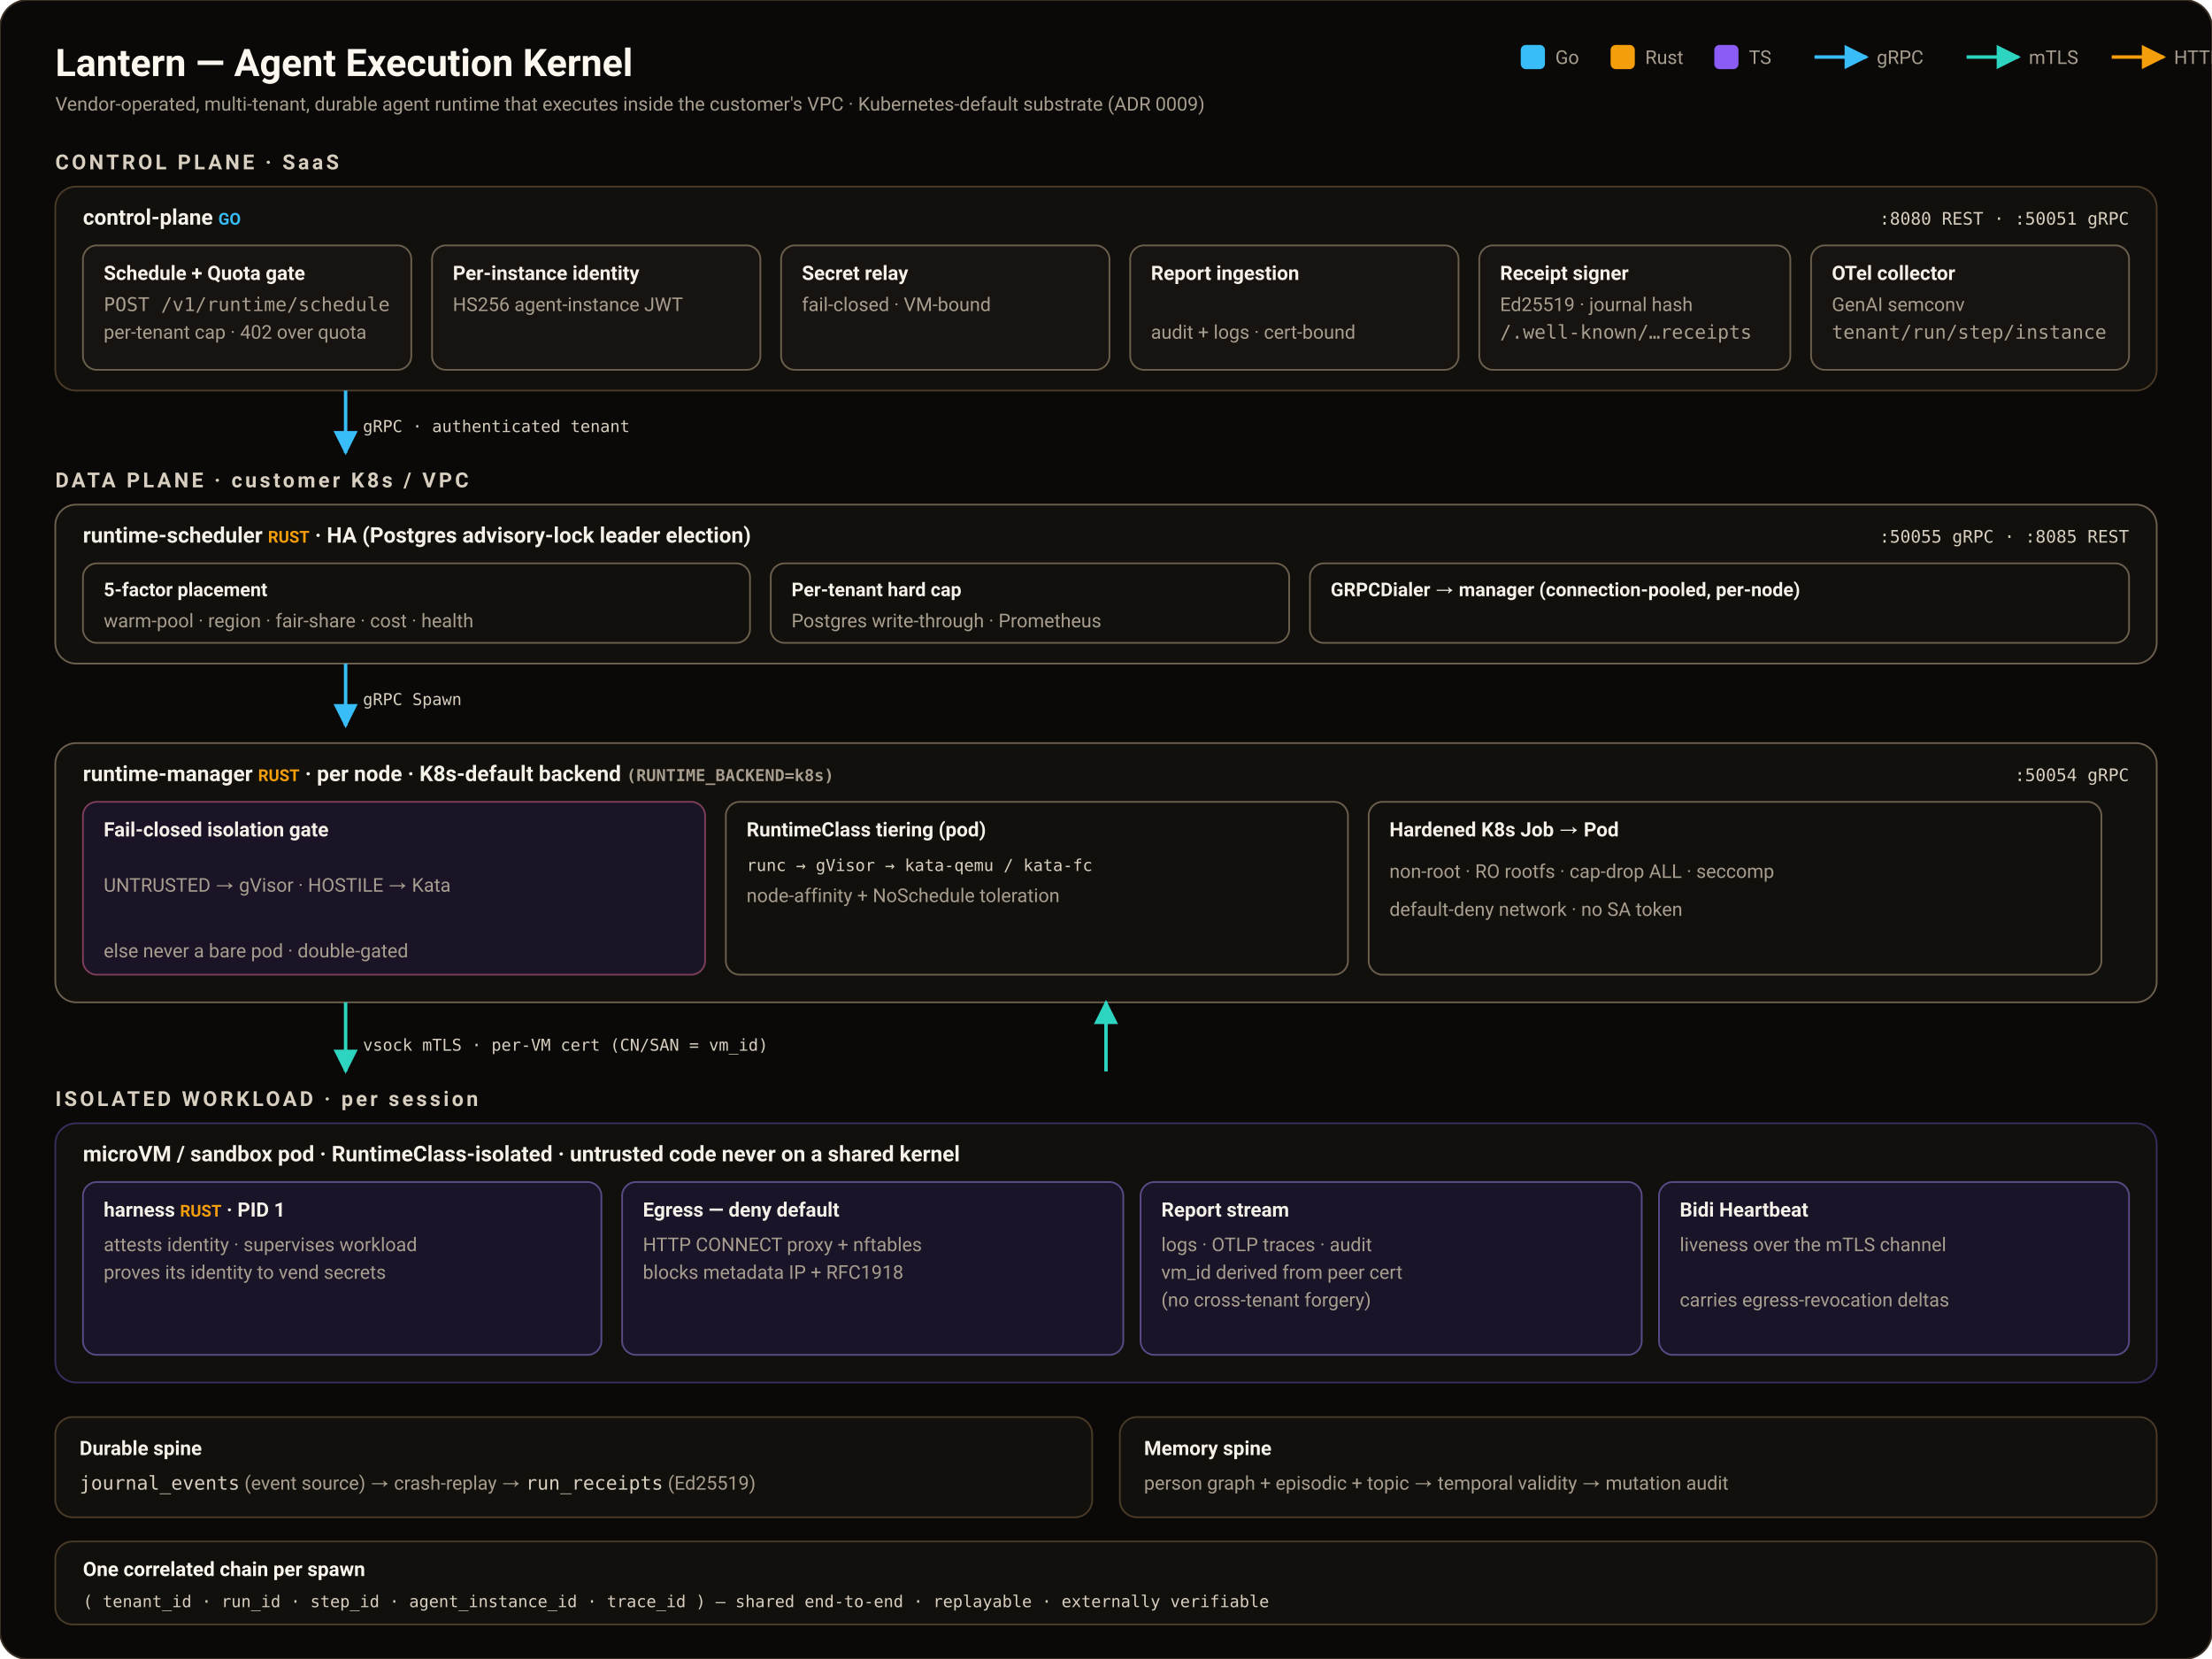
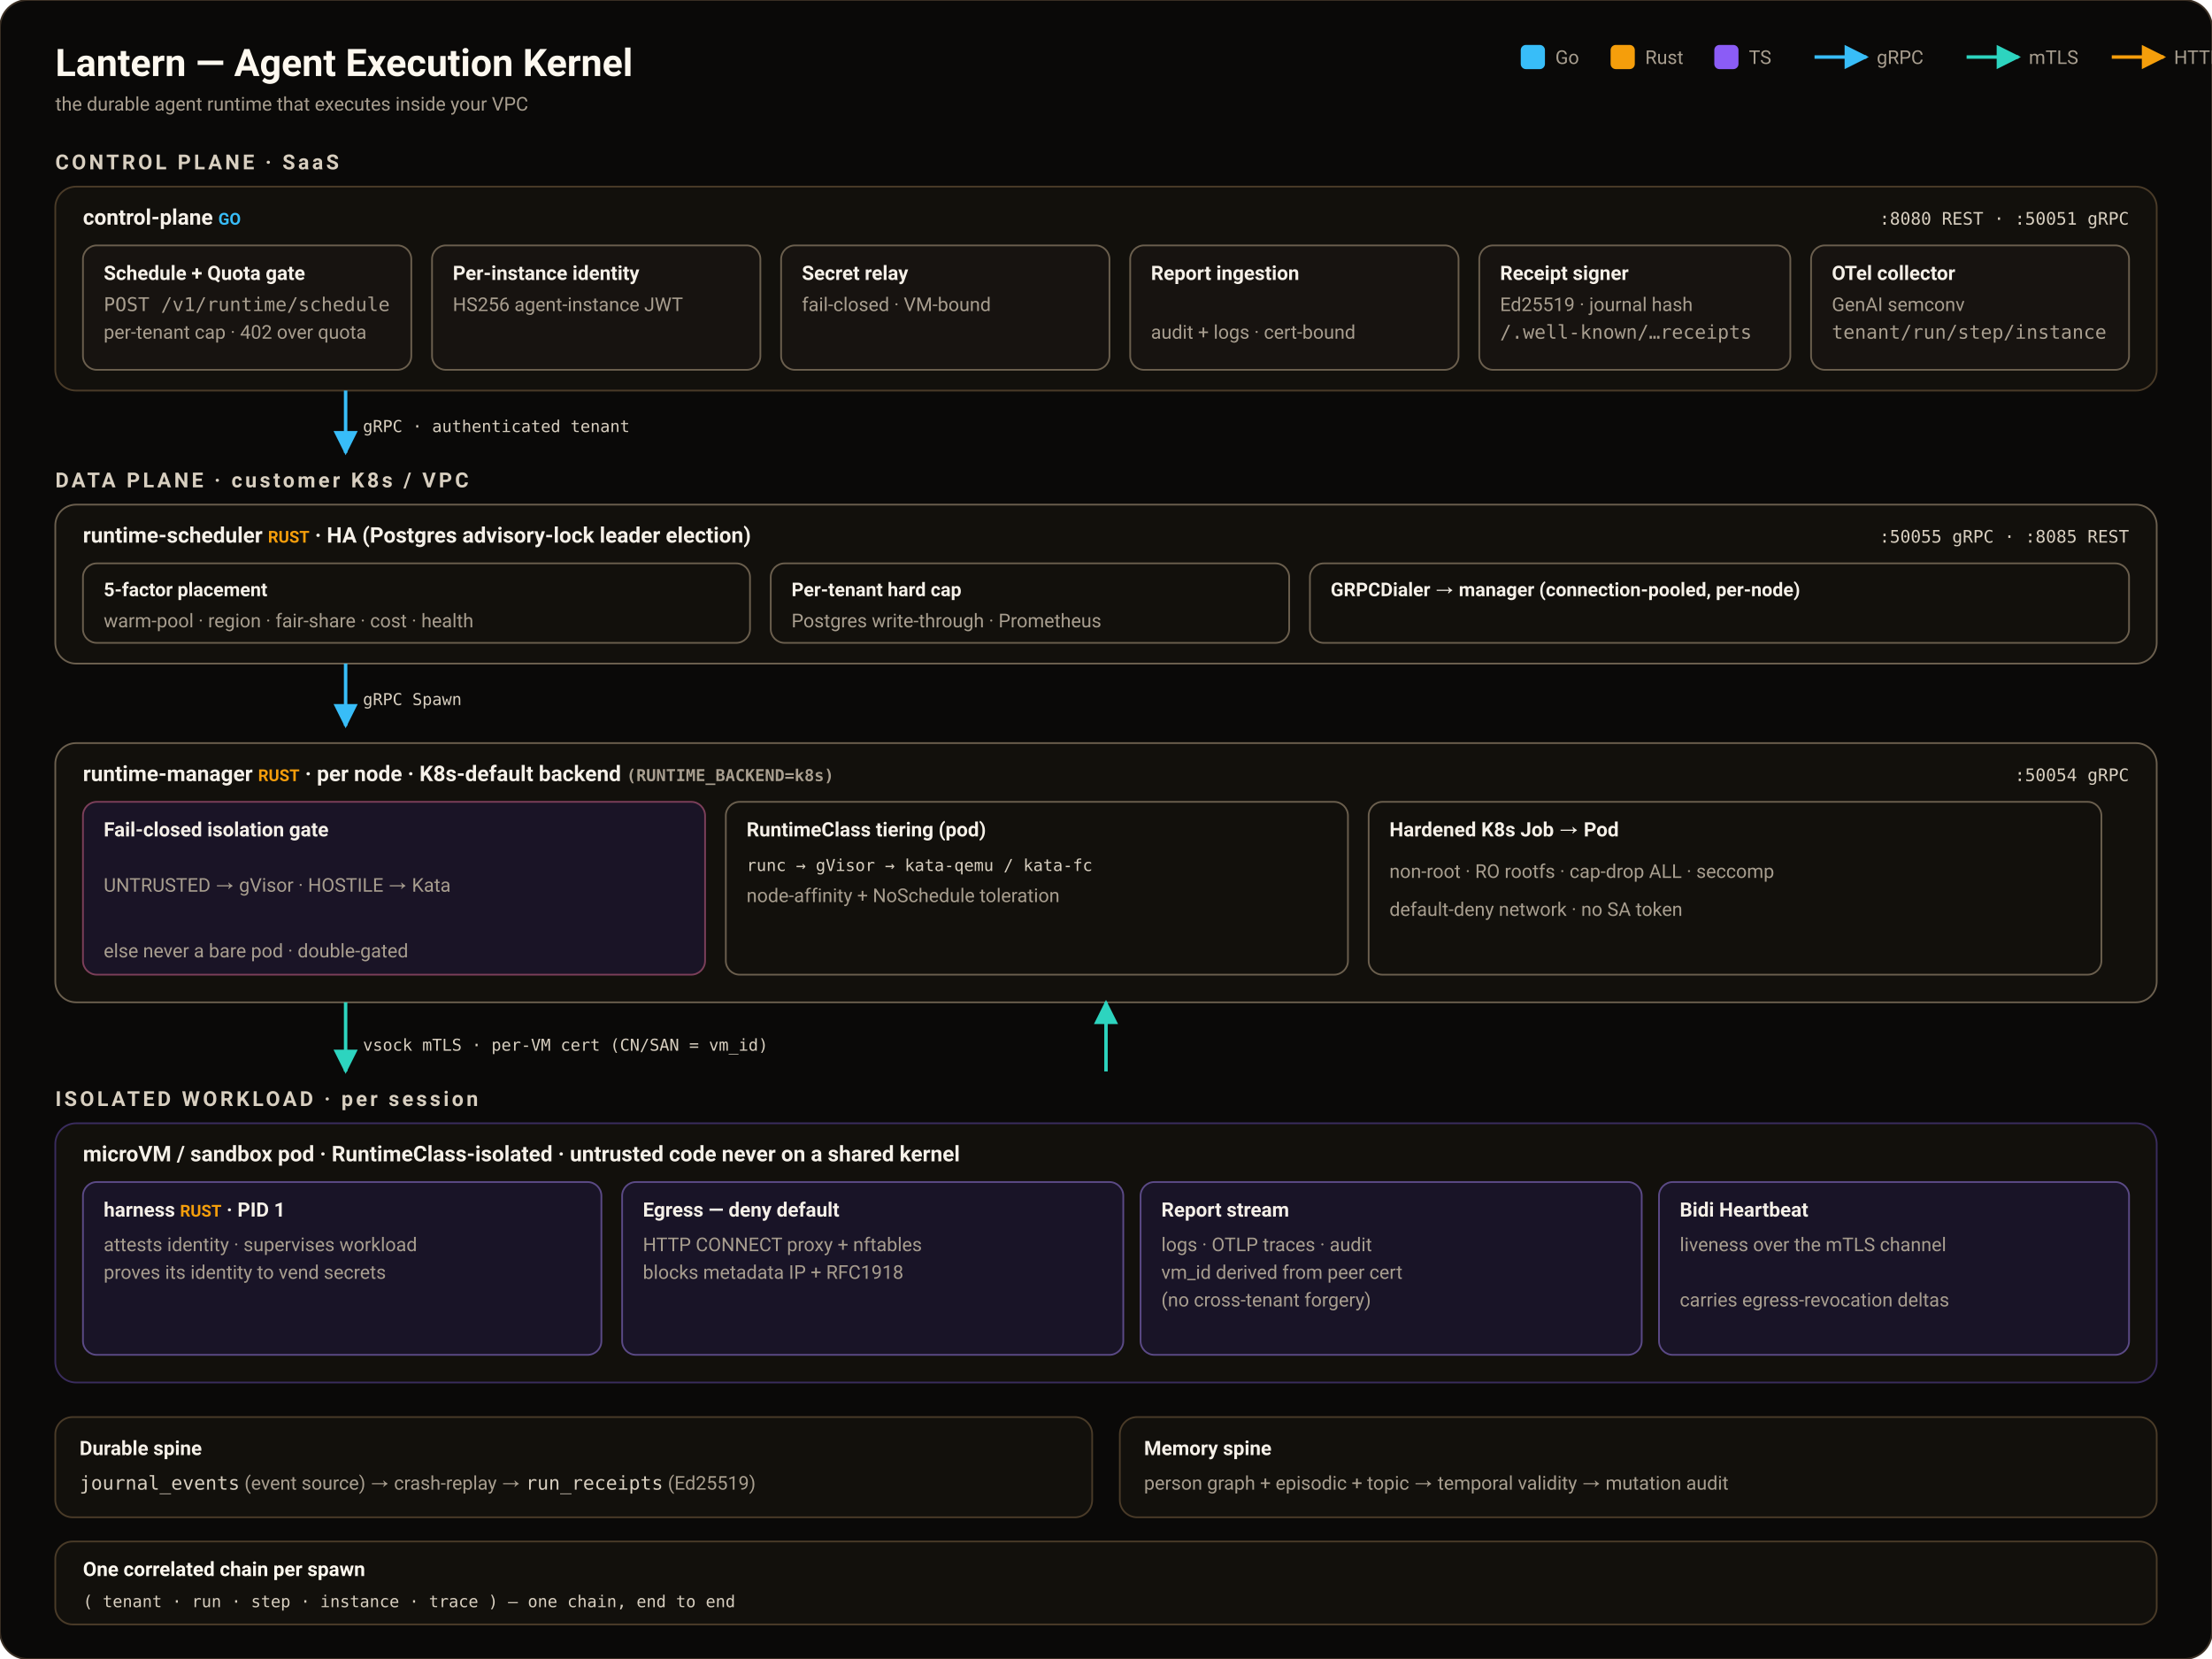
<svg xmlns="http://www.w3.org/2000/svg" width="1280" height="960" viewBox="0 0 1280 960" font-family="ui-sans-serif, system-ui, -apple-system, Segoe UI, Roboto, Helvetica, Arial, sans-serif" role="img" aria-label="Lantern agent runtime architecture — the Agent Execution Kernel">
  <defs>
    <marker id="g" viewBox="0 0 10 10" refX="9" refY="5" markerWidth="7" markerHeight="7" orient="auto-start-reverse">
      <path d="M0 0 L10 5 L0 10 z" fill="#38bdf8" />
    </marker>
    <marker id="m" viewBox="0 0 10 10" refX="9" refY="5" markerWidth="7" markerHeight="7" orient="auto-start-reverse">
      <path d="M0 0 L10 5 L0 10 z" fill="#2dd4bf" />
    </marker>
    <marker id="h" viewBox="0 0 10 10" refX="9" refY="5" markerWidth="7" markerHeight="7" orient="auto-start-reverse">
      <path d="M0 0 L10 5 L0 10 z" fill="#f59e0b" />
    </marker>
    <style>
      .t   { fill:#f5f0e8; }
      .sub { fill:#a89e8f; font-size:11px; }
      .h   { fill:#fdf8ef; font-weight:700; }
      .port{ fill:#d8cfc0; font-size:10px; font-family:ui-monospace,SFMono-Regular,Menlo,monospace; }
      .band{ fill:#d8cfc0; font-size:12px; font-weight:700; letter-spacing:.14em; }
      .lang{ font-size:9.5px; font-weight:700; }
      .mono{ font-family:ui-monospace,SFMono-Regular,Menlo,monospace; }
      .lbl { fill:#d8cfc0; font-size:9.5px; font-family:ui-monospace,Menlo,monospace; }
      .ok  { fill:#2dd4bf; }
    </style>
  </defs>
  <rect x="0" y="0" width="1280" height="960" rx="16" fill="#0a0908" />
  <rect x="0" y="0" width="1280" height="960" rx="16" fill="none" stroke="#3a2f24" />
  <text x="32" y="44" class="h" font-size="22">Lantern — Agent Execution Kernel</text>
-   <text x="32" y="64" class="sub" font-size="12.5">Vendor-operated, multi-tenant, durable agent runtime that executes inside the customer's VPC · Kubernetes-default substrate (ADR 0009)</text>
+   <text x="32" y="64" class="sub" font-size="12.5">the durable agent runtime that executes inside your VPC</text>
  <g transform="translate(880,26)">
    <rect x="0" y="0" width="14" height="14" rx="3" fill="#38bdf8" />
    <text x="20" y="11" class="sub">Go</text>
    <rect x="52" y="0" width="14" height="14" rx="3" fill="#f59e0b" />
    <text x="72" y="11" class="sub">Rust</text>
    <rect x="112" y="0" width="14" height="14" rx="3" fill="#8b5cf6" />
    <text x="132" y="11" class="sub">TS</text>
    <line x1="170" y1="7" x2="200" y2="7" stroke="#38bdf8" stroke-width="2" marker-end="url(#g)" />
    <text x="206" y="11" class="sub">gRPC</text>
    <line x1="258" y1="7" x2="288" y2="7" stroke="#2dd4bf" stroke-width="2" marker-end="url(#m)" />
    <text x="294" y="11" class="sub">mTLS</text>
    <line x1="342" y1="7" x2="372" y2="7" stroke="#f59e0b" stroke-width="2" marker-end="url(#h)" />
    <text x="378" y="11" class="sub">HTTPS</text>
  </g>
  <text x="32" y="98" class="band">CONTROL PLANE · SaaS</text>
  <g transform="translate(32,108)">
    <rect x="0" y="0" width="1216" height="118" rx="12" fill="#12100c" stroke="#4a3b28" />
    <text x="16" y="22" class="t" font-size="12.5" font-weight="700">control-plane <tspan class="lang" fill="#38bdf8">GO</tspan>
    </text>
    <text x="1200" y="22" class="port" text-anchor="end">:8080 REST · :50051 gRPC</text>
    <g transform="translate(16,34)">
      <rect x="0" y="0" width="190" height="72" rx="8" fill="#171310" stroke="#6b5f4e" />
      <text x="12" y="20" class="t" font-size="11.5" font-weight="700">Schedule + Quota gate</text>
      <text x="12" y="38" class="sub mono" font-size="9.5">POST /v1/runtime/schedule</text>
      <text x="12" y="54" class="sub" font-size="10">per-tenant cap · 402 over quota</text>
      <rect x="202" y="0" width="190" height="72" rx="8" fill="#171310" stroke="#6b5f4e" />
      <text x="214" y="20" class="t" font-size="11.5" font-weight="700">Per-instance identity</text>
      <text x="214" y="38" class="sub" font-size="10">HS256 agent-instance JWT</text>
      <rect x="404" y="0" width="190" height="72" rx="8" fill="#171310" stroke="#6b5f4e" />
      <text x="416" y="20" class="t" font-size="11.5" font-weight="700">Secret relay</text>
      <text x="416" y="38" class="sub" font-size="10">fail-closed · VM-bound</text>
      <rect x="606" y="0" width="190" height="72" rx="8" fill="#171310" stroke="#6b5f4e" />
      <text x="618" y="20" class="t" font-size="11.5" font-weight="700">Report ingestion</text>
      <text x="618" y="54" class="sub" font-size="10">audit + logs · cert-bound</text>
      <rect x="808" y="0" width="180" height="72" rx="8" fill="#171310" stroke="#6b5f4e" />
      <text x="820" y="20" class="t" font-size="11.5" font-weight="700">Receipt signer</text>
      <text x="820" y="38" class="sub" font-size="10">Ed25519 · journal hash</text>
      <text x="820" y="54" class="sub mono" font-size="9">/.well-known/…receipts</text>
      <rect x="1000" y="0" width="184" height="72" rx="8" fill="#171310" stroke="#6b5f4e" />
      <text x="1012" y="20" class="t" font-size="11.5" font-weight="700">OTel collector</text>
      <text x="1012" y="38" class="sub" font-size="10">GenAI semconv</text>
      <text x="1012" y="54" class="sub mono" font-size="9">tenant/run/step/instance</text>
    </g>
  </g>
  <line x1="200" y1="226" x2="200" y2="262" stroke="#38bdf8" stroke-width="2" marker-end="url(#g)" />
  <text x="210" y="250" class="lbl">gRPC · authenticated tenant</text>
  <text x="32" y="282" class="band">DATA PLANE · customer K8s / VPC</text>
  <g transform="translate(32,292)">
    <rect x="0" y="0" width="1216" height="92" rx="12" fill="#12100c" stroke="#6b5f4e" />
    <text x="16" y="22" class="t" font-size="12.5" font-weight="700">runtime-scheduler <tspan class="lang" fill="#f59e0b">RUST</tspan>  ·  HA (Postgres advisory-lock leader election)</text>
    <text x="1200" y="22" class="port" text-anchor="end">:50055 gRPC · :8085 REST</text>
    <g transform="translate(16,34)">
      <rect x="0" y="0" width="386" height="46" rx="8" fill="#12100c" stroke="#6b5f4e" />
      <text x="12" y="19" class="t" font-size="11" font-weight="700">5-factor placement</text>
      <text x="12" y="37" class="sub" font-size="10">warm-pool · region · fair-share · cost · health</text>
      <rect x="398" y="0" width="300" height="46" rx="8" fill="#12100c" stroke="#6b5f4e" />
      <text x="410" y="19" class="t" font-size="11" font-weight="700">Per-tenant hard cap</text>
      <text x="410" y="37" class="sub" font-size="10">Postgres write-through · Prometheus</text>
      <rect x="710" y="0" width="474" height="46" rx="8" fill="#12100c" stroke="#6b5f4e" />
      <text x="722" y="19" class="t" font-size="11" font-weight="700">GRPCDialer → manager (connection-pooled, per-node)</text>
    </g>
  </g>
  <line x1="200" y1="384" x2="200" y2="420" stroke="#38bdf8" stroke-width="2" marker-end="url(#g)" />
  <text x="210" y="408" class="lbl">gRPC Spawn</text>
  <g transform="translate(32,430)">
    <rect x="0" y="0" width="1216" height="150" rx="12" fill="#12100c" stroke="#6b5f4e" />
    <text x="16" y="22" class="t" font-size="12.5" font-weight="700">runtime-manager <tspan class="lang" fill="#f59e0b">RUST</tspan>  ·  per node  ·  K8s-default backend <tspan class="mono" font-size="9.5" fill="#a89e8f">(RUNTIME_BACKEND=k8s)</tspan>
    </text>
    <text x="1200" y="22" class="port" text-anchor="end">:50054 gRPC</text>
    <g transform="translate(16,34)">
      <rect x="0" y="0" width="360" height="100" rx="8" fill="#1a1426" stroke="#7c3f5a" />
      <text x="12" y="20" class="t" font-size="11.5" font-weight="700">Fail-closed isolation gate</text>
      <text x="12" y="52" class="sub" font-size="10">UNTRUSTED → gVisor · HOSTILE → Kata</text>
      <text x="12" y="90" class="sub" font-size="10">else never a bare pod · double-gated</text>
    </g>
    <g transform="translate(388,34)">
      <rect x="0" y="0" width="360" height="100" rx="8" fill="#12100c" stroke="#6b5f4e" />
      <text x="12" y="20" class="t" font-size="11.5" font-weight="700">RuntimeClass tiering (pod)</text>
      <text x="12" y="40" class="lbl">runc → gVisor → kata-qemu / kata-fc</text>
      <text x="12" y="58" class="sub" font-size="10">node-affinity + NoSchedule toleration</text>
    </g>
    <g transform="translate(760,34)">
      <rect x="0" y="0" width="424" height="100" rx="8" fill="#12100c" stroke="#6b5f4e" />
      <text x="12" y="20" class="t" font-size="11.5" font-weight="700">Hardened K8s Job → Pod</text>
      <text x="12" y="44" class="sub" font-size="10">non-root · RO rootfs · cap-drop ALL · seccomp</text>
      <text x="12" y="66" class="sub" font-size="10">default-deny network · no SA token</text>
    </g>
  </g>
  <line x1="200" y1="580" x2="200" y2="620" stroke="#2dd4bf" stroke-width="2" marker-end="url(#m)" />
  <line x1="640" y1="620" x2="640" y2="580" stroke="#2dd4bf" stroke-width="2" marker-end="url(#m)" />
  <text x="210" y="608" class="lbl" fill="#2dd4bf">vsock mTLS · per-VM cert (CN/SAN = vm_id)</text>
  <text x="32" y="640" class="band">ISOLATED WORKLOAD · per session</text>
  <g transform="translate(32,650)">
    <rect x="0" y="0" width="1216" height="150" rx="12" fill="#12100c" stroke="#3a2c5e" />
    <text x="16" y="22" class="t" font-size="12.5" font-weight="700">microVM / sandbox pod  ·  RuntimeClass-isolated  ·  untrusted code never on a shared kernel</text>
    <g transform="translate(16,34)">
      <rect x="0" y="0" width="300" height="100" rx="8" fill="#191427" stroke="#5b4a86" />
      <text x="12" y="20" class="t" font-size="11.5" font-weight="700">harness <tspan class="lang" fill="#f59e0b">RUST</tspan> · PID 1</text>
      <text x="12" y="40" class="sub" font-size="10">attests identity · supervises workload</text>
      <text x="12" y="56" class="sub" font-size="10">proves its identity to vend secrets</text>
      <rect x="312" y="0" width="290" height="100" rx="8" fill="#191427" stroke="#5b4a86" />
      <text x="324" y="20" class="t" font-size="11.5" font-weight="700">Egress — deny default</text>
      <text x="324" y="40" class="sub" font-size="10">HTTP CONNECT proxy + nftables</text>
      <text x="324" y="56" class="sub" font-size="10">blocks metadata IP + RFC1918</text>
      <rect x="612" y="0" width="290" height="100" rx="8" fill="#191427" stroke="#5b4a86" />
      <text x="624" y="20" class="t" font-size="11.5" font-weight="700">Report stream</text>
      <text x="624" y="40" class="sub" font-size="10">logs · OTLP traces · audit</text>
      <text x="624" y="56" class="sub" font-size="10">vm_id derived from peer cert</text>
      <text x="624" y="72" class="sub" font-size="10">(no cross-tenant forgery)</text>
      <rect x="912" y="0" width="272" height="100" rx="8" fill="#191427" stroke="#5b4a86" />
      <text x="924" y="20" class="t" font-size="11.5" font-weight="700">Bidi Heartbeat</text>
      <text x="924" y="40" class="sub" font-size="10">liveness over the mTLS channel</text>
      <text x="924" y="72" class="sub" font-size="10">carries egress-revocation deltas</text>
    </g>
  </g>
  <g transform="translate(32,820)">
    <rect x="0" y="0" width="600" height="58" rx="10" fill="#12100c" stroke="#4a3b28" />
    <text x="14" y="22" class="t" font-size="11.5" font-weight="700">Durable spine</text>
    <text x="14" y="42" class="sub" font-size="10.5">
      <tspan class="mono" fill="#d8cfc0">journal_events</tspan> (event source) → crash-replay → <tspan class="mono" fill="#d8cfc0">run_receipts</tspan> (Ed25519)</text>
    <rect x="616" y="0" width="600" height="58" rx="10" fill="#12100c" stroke="#4a3b28" />
    <text x="630" y="22" class="t" font-size="11.5" font-weight="700">Memory spine</text>
    <text x="630" y="42" class="sub" font-size="10.5">person graph + episodic + topic → temporal validity → mutation audit</text>
  </g>
  <g transform="translate(32,892)">
    <rect x="0" y="0" width="1216" height="48" rx="10" fill="#12100c" stroke="#4a3b28" />
    <text x="16" y="20" class="h" font-size="11.5">One correlated chain per spawn</text>
-     <text x="16" y="38" class="lbl" fill="#d8cfc0">( tenant_id · run_id · step_id · agent_instance_id · trace_id )  —  shared end-to-end · replayable · externally verifiable</text>
+     <text x="16" y="38" class="lbl" fill="#d8cfc0">( tenant · run · step · instance · trace ) — one chain, end to end</text>
  </g>
</svg>
